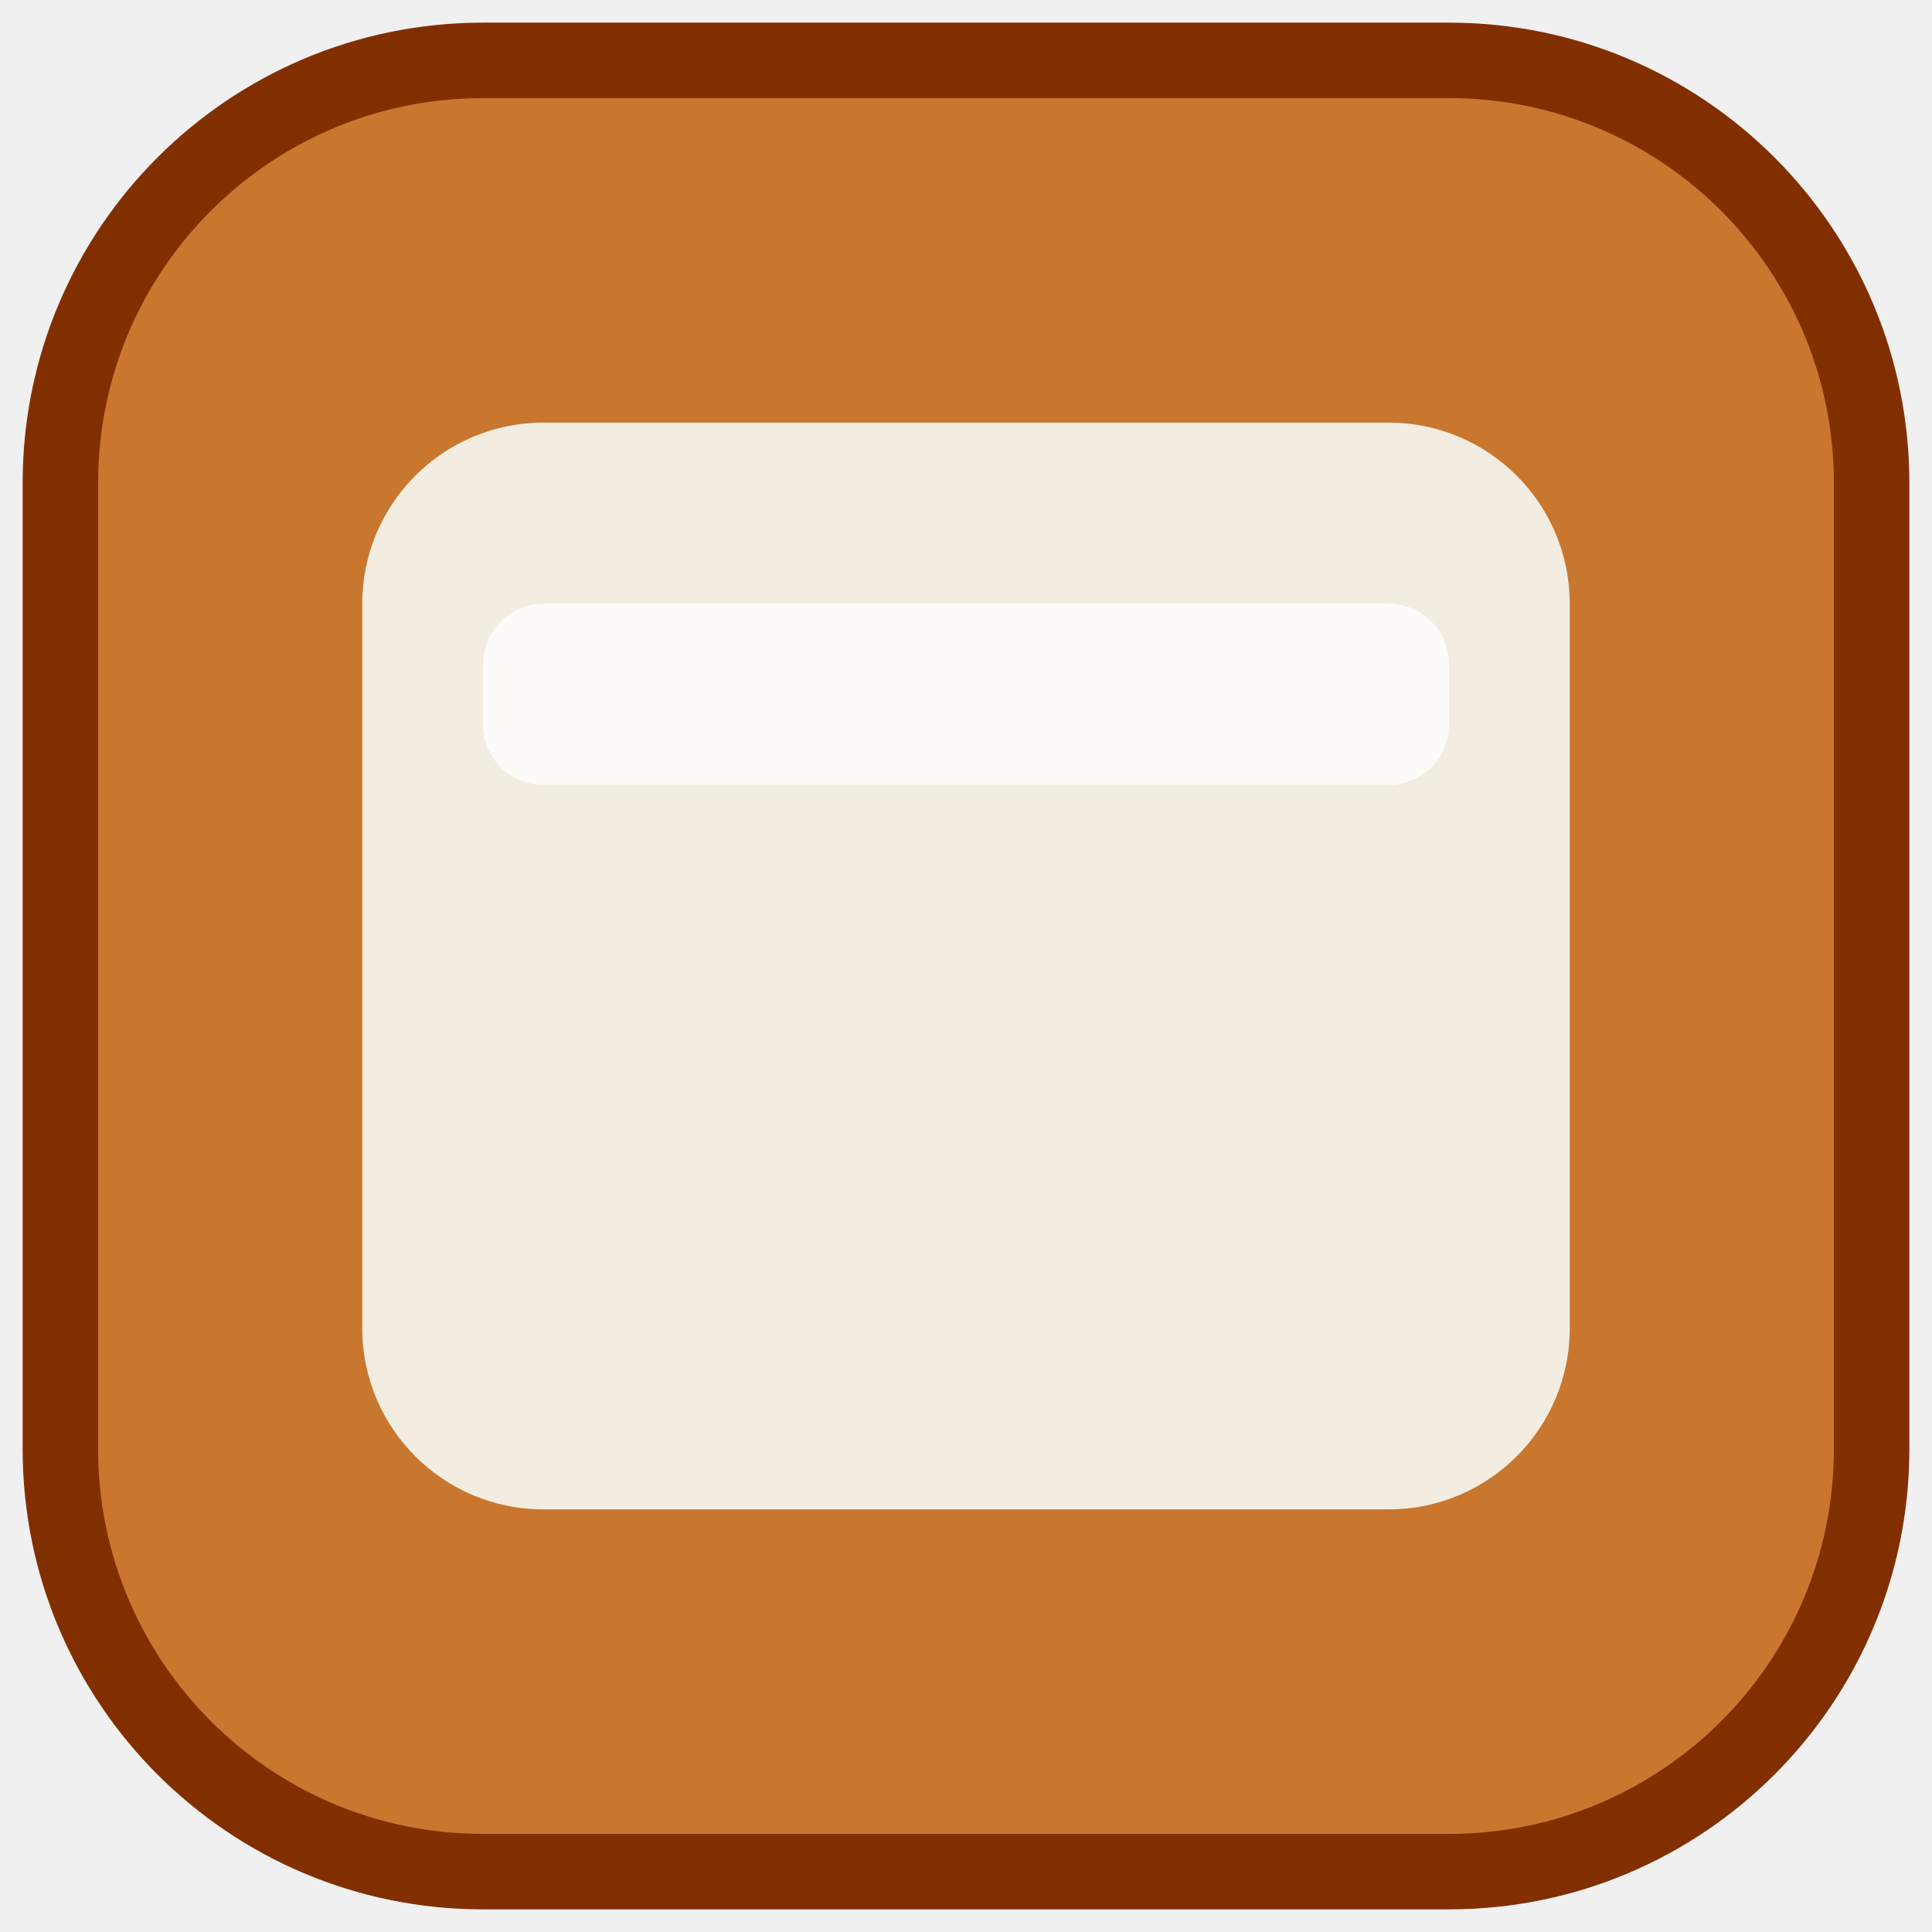
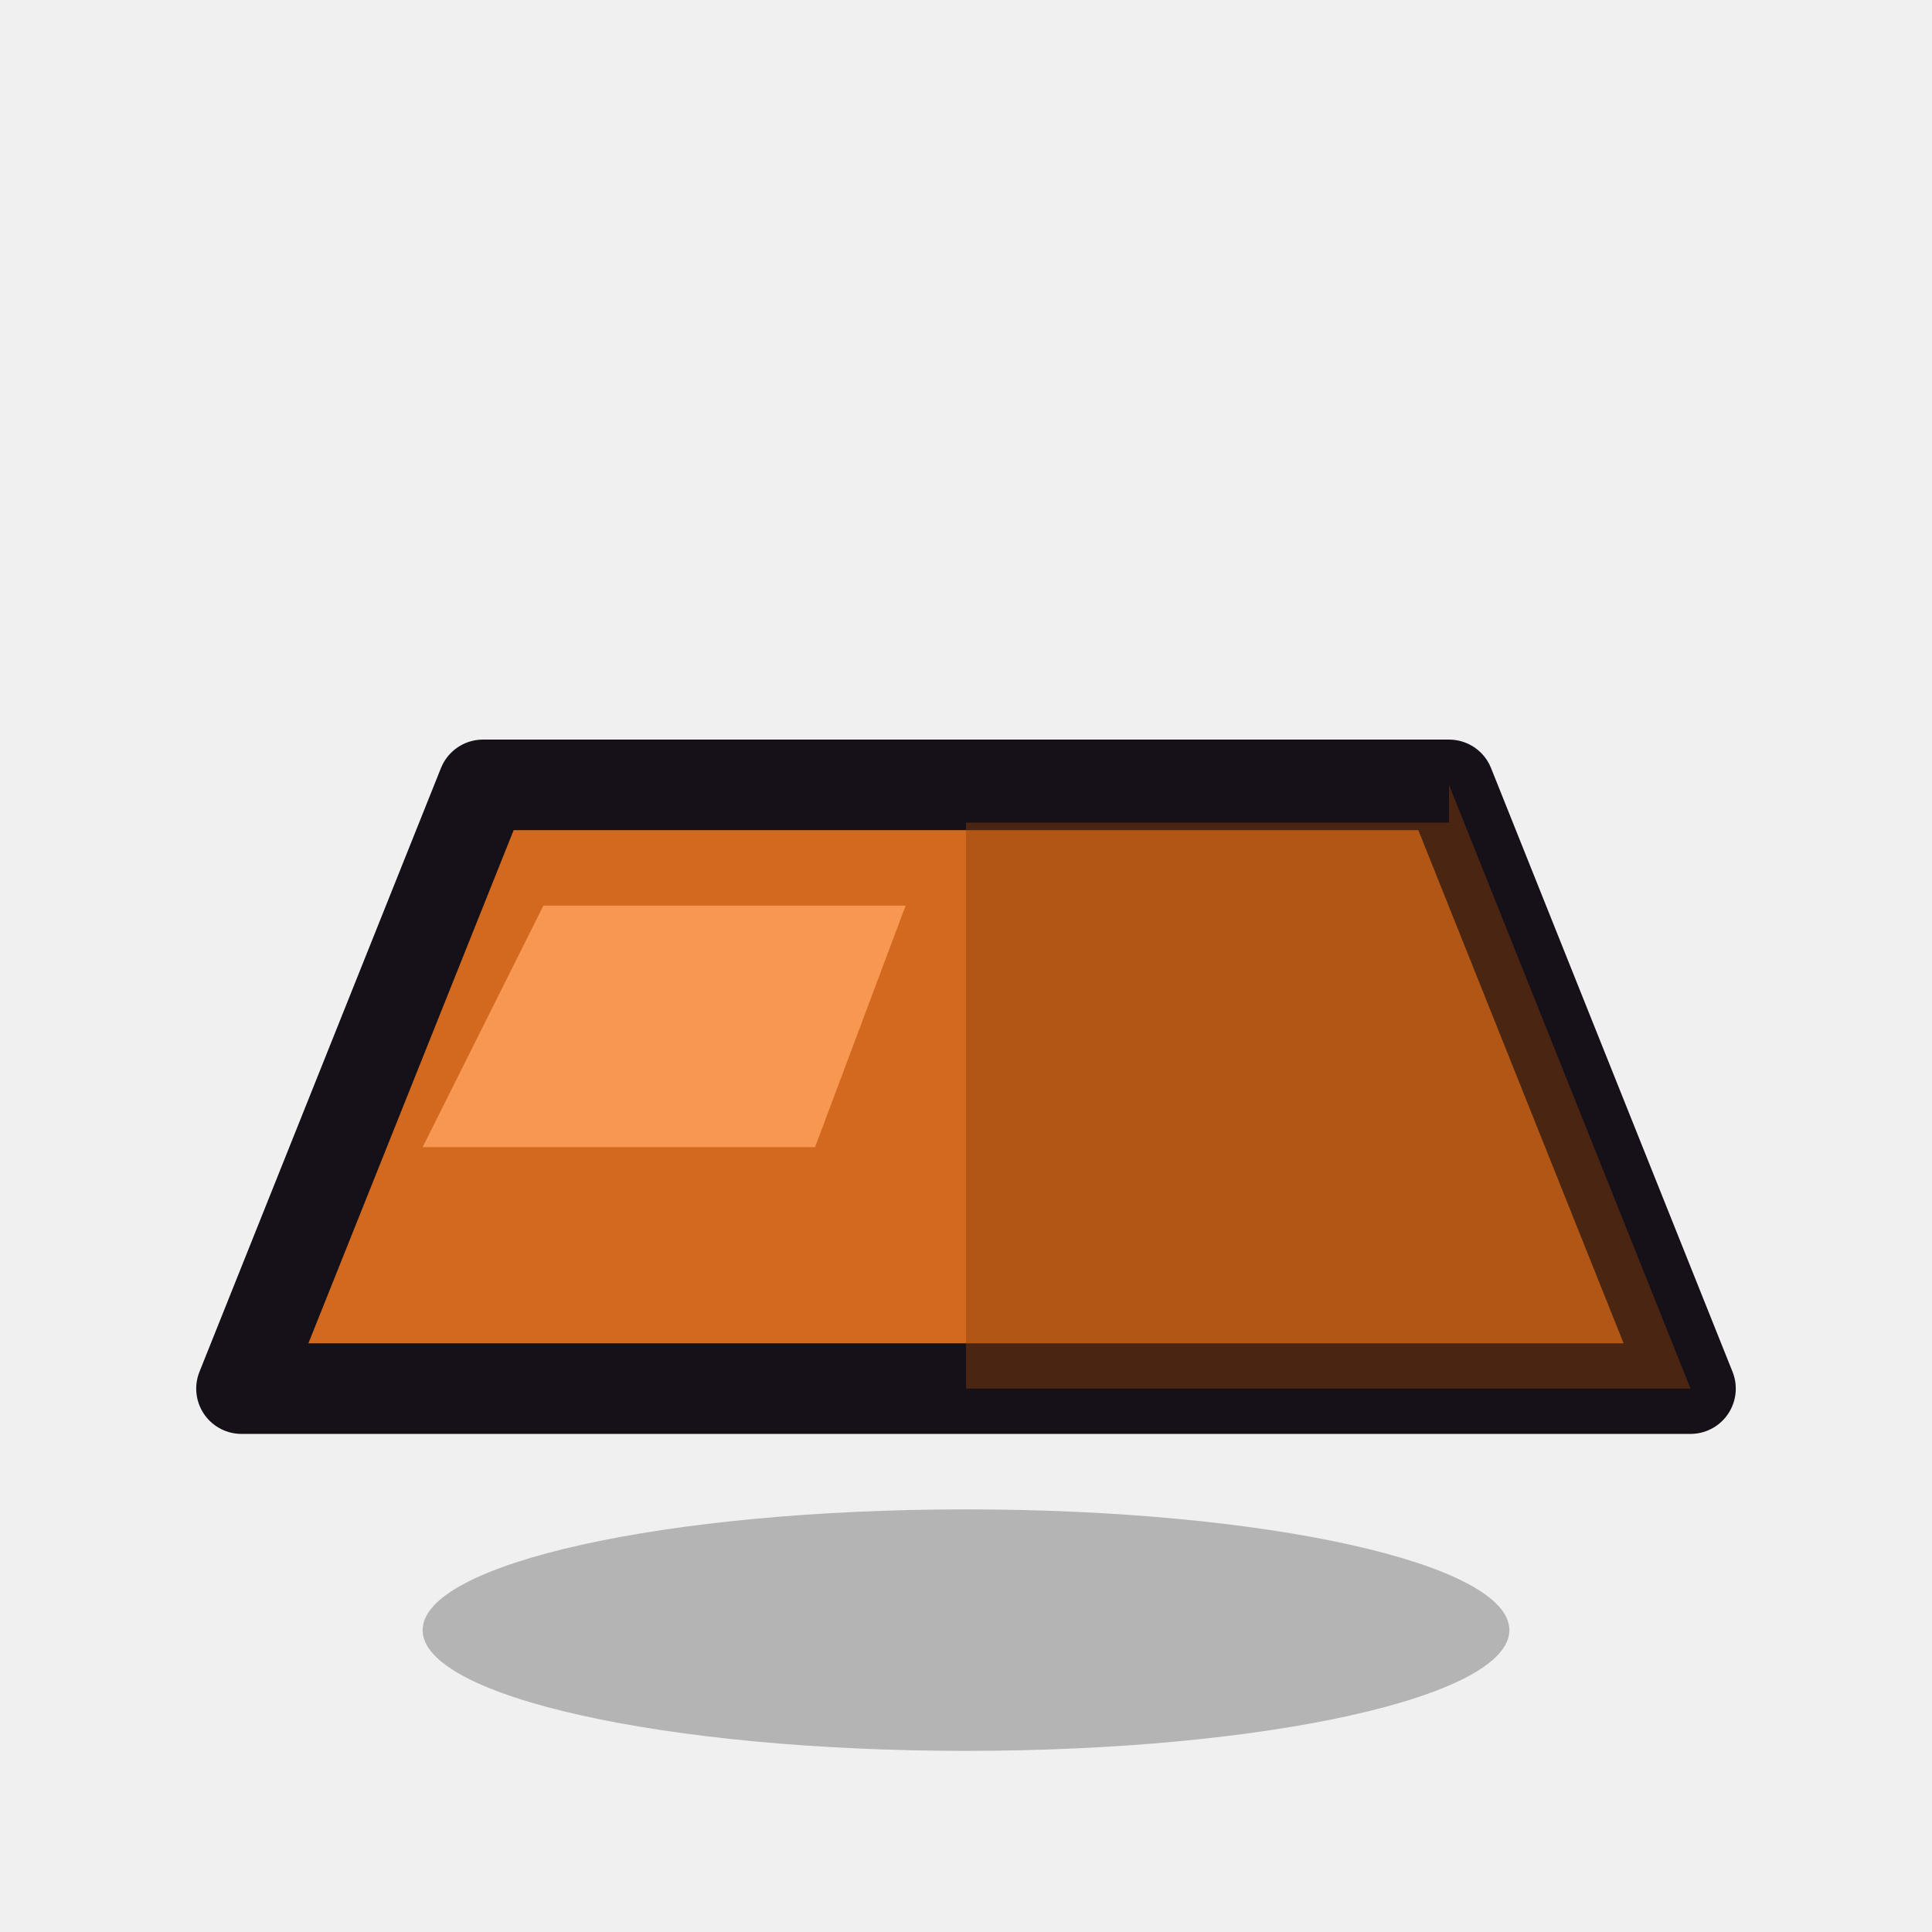
<svg xmlns="http://www.w3.org/2000/svg" viewBox="0 0 64 64">
-   <rect x="2" y="2" width="60" height="60" rx="14" fill="#c9762f" stroke="#822f00" stroke-width="2.5" />
-   <rect x="12" y="14" width="40" height="36" rx="6" fill="#f2ede0" />
-   <rect x="16" y="20" width="32" height="6" rx="2" fill="#ffffff" opacity="0.8" />
+   <ellipse cx="32" cy="54" rx="18" ry="4" fill="#000" opacity="0.25" />
+   <path d="M8 46 L16 26 H48 L56 46 Z" fill="#d2691e" stroke="#161018" stroke-width="3" stroke-linejoin="round" />
+   <path d="M32 26 H48 L56 46 H32 Z" fill="#8a3f0c" opacity="0.45" />
+   <path d="M18 30 H30 L27 38 H14 Z" fill="#ff9f5a" opacity="0.85" />
+   <path d="M16 26 H48" stroke="#161018" stroke-width="2.5" />
</svg>
